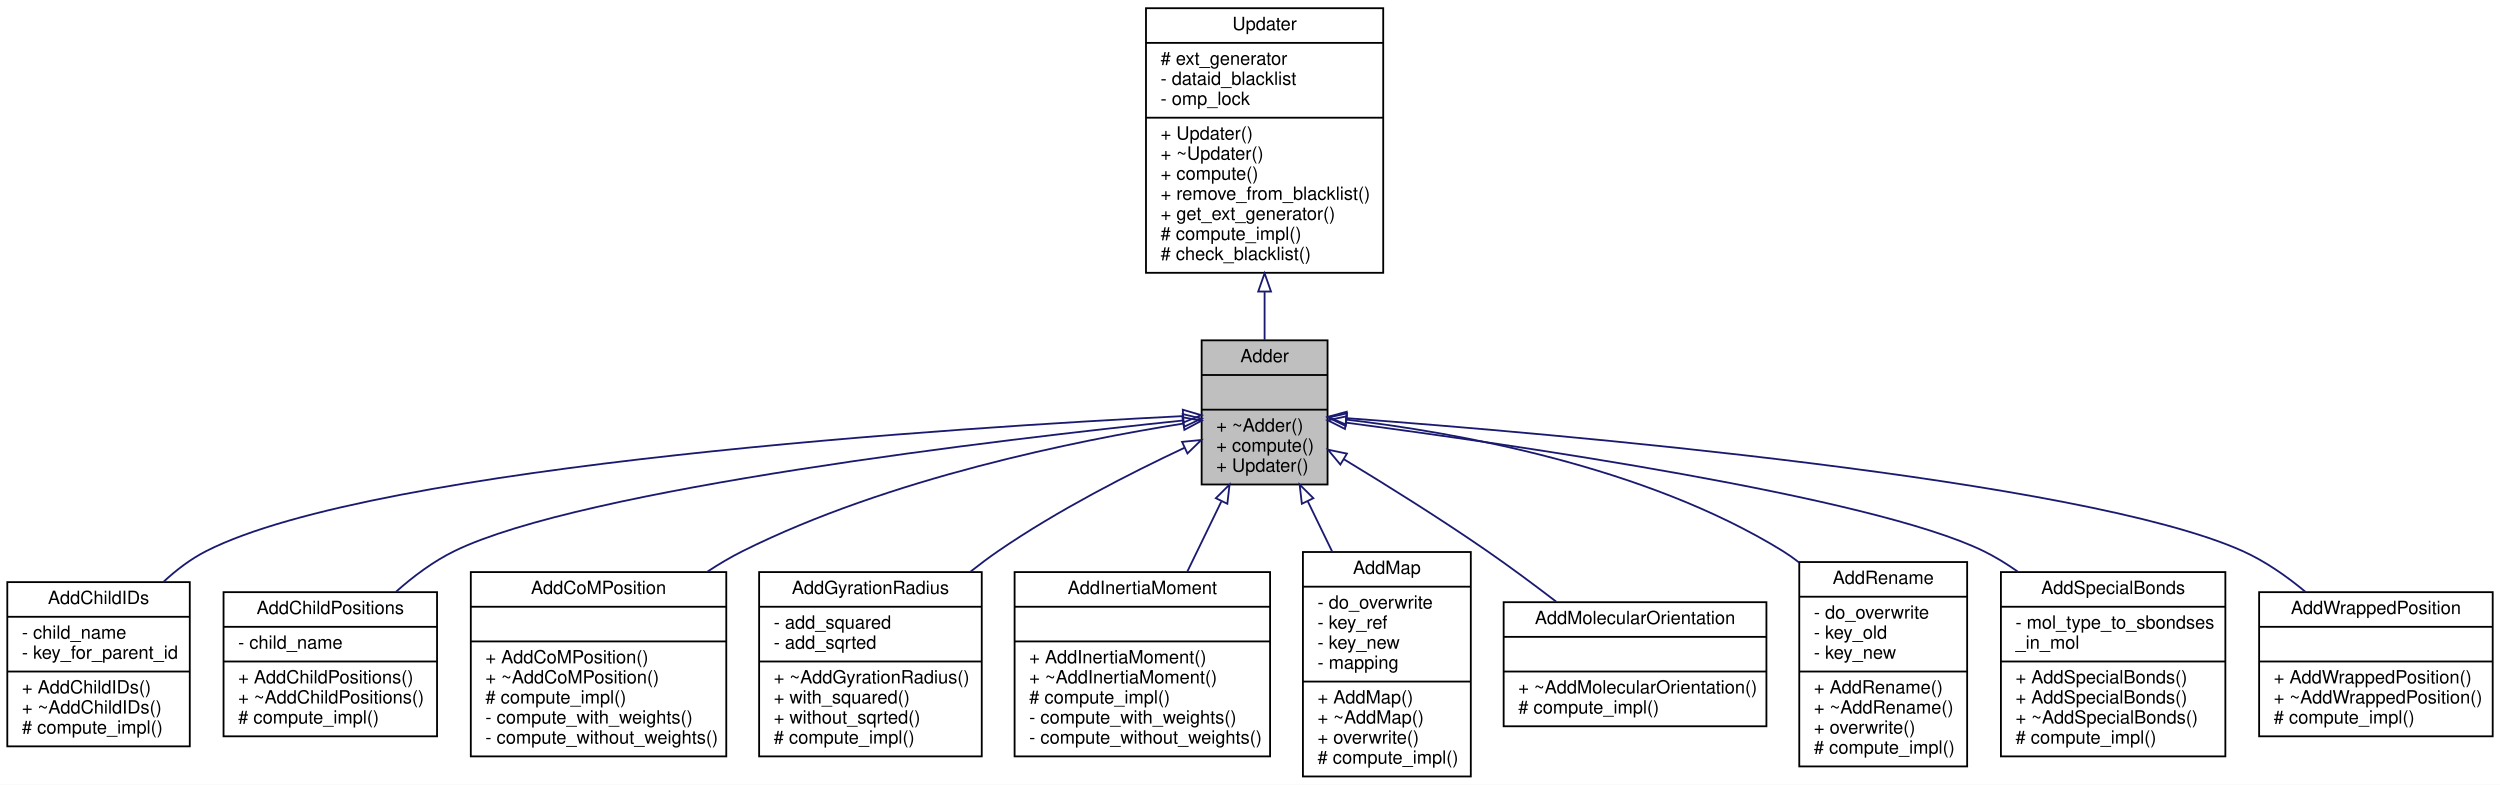
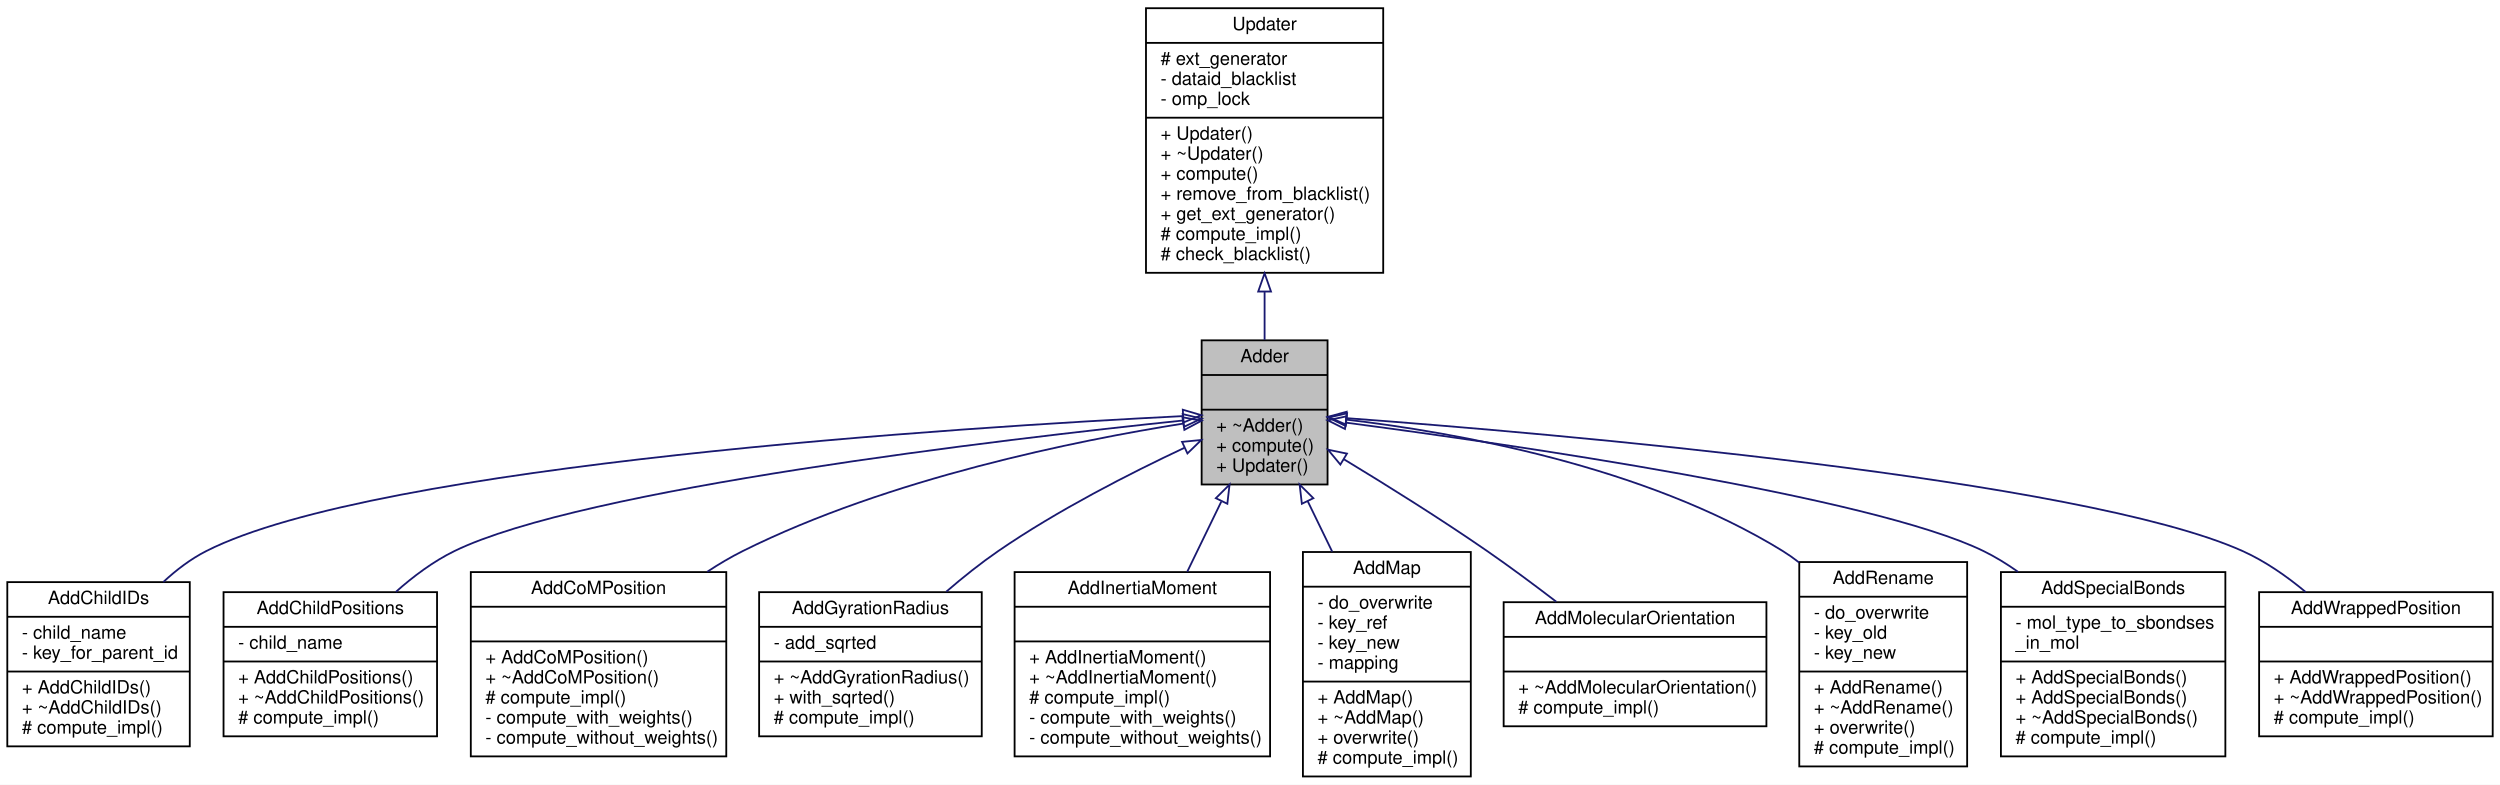
<svg xmlns="http://www.w3.org/2000/svg" xmlns:xlink="http://www.w3.org/1999/xlink" width="1370pt" height="430pt" viewBox="0.00 0.00 1370.00 430.00">
  <g id="graph0" class="graph" transform="scale(1 1) rotate(0) translate(4 426)">
    <polygon fill="#ffffff" stroke="transparent" points="-4,4 -4,-426 1366,-426 1366,4 -4,4" />
    <g id="node1" class="node">
      <polygon fill="#bfbfbf" stroke="#000000" points="654.5,-160.5 654.5,-239.5 723.5,-239.5 723.5,-160.5 654.5,-160.5" />
      <text text-anchor="middle" x="689" y="-227.5" font-family="Helvetica,sans-Serif" font-size="10.00" fill="#000000">Adder</text>
      <polyline fill="none" stroke="#000000" points="654.5,-220.5 723.5,-220.5 " />
      <text text-anchor="middle" x="689" y="-208.5" font-family="Helvetica,sans-Serif" font-size="10.00" fill="#000000"> </text>
      <polyline fill="none" stroke="#000000" points="654.5,-201.5 723.5,-201.5 " />
      <text text-anchor="start" x="662.5" y="-189.5" font-family="Helvetica,sans-Serif" font-size="10.00" fill="#000000">+ ~Adder()</text>
      <text text-anchor="start" x="662.5" y="-178.5" font-family="Helvetica,sans-Serif" font-size="10.00" fill="#000000">+ compute()</text>
      <text text-anchor="start" x="662.5" y="-167.5" font-family="Helvetica,sans-Serif" font-size="10.00" fill="#000000">+ Updater()</text>
    </g>
    <g id="node3" class="node">
      <g id="a_node3">
        <a xlink:href="classAddChildIDs.html" target="_top" xlink:title="AddChildIDs adds id property of a child Element object to a parent Element object. ">
          <polygon fill="#ffffff" stroke="#000000" points="0,-17 0,-107 100,-107 100,-17 0,-17" />
          <text text-anchor="middle" x="50" y="-95" font-family="Helvetica,sans-Serif" font-size="10.00" fill="#000000">AddChildIDs</text>
          <polyline fill="none" stroke="#000000" points="0,-88 100,-88 " />
          <text text-anchor="start" x="8" y="-76" font-family="Helvetica,sans-Serif" font-size="10.00" fill="#000000">- child_name</text>
          <text text-anchor="start" x="8" y="-65" font-family="Helvetica,sans-Serif" font-size="10.00" fill="#000000">- key_for_parent_id</text>
          <polyline fill="none" stroke="#000000" points="0,-58 100,-58 " />
          <text text-anchor="start" x="8" y="-46" font-family="Helvetica,sans-Serif" font-size="10.00" fill="#000000">+ AddChildIDs()</text>
          <text text-anchor="start" x="8" y="-35" font-family="Helvetica,sans-Serif" font-size="10.00" fill="#000000">+ ~AddChildIDs()</text>
          <text text-anchor="start" x="8" y="-24" font-family="Helvetica,sans-Serif" font-size="10.00" fill="#000000"># compute_impl()</text>
        </a>
      </g>
    </g>
    <g id="edge2" class="edge">
      <path fill="none" stroke="#191970" d="M644.11,-197.969C524.849,-191.97 202.812,-171.681 109,-124 100.523,-119.691 92.596,-113.662 85.476,-107.041" />
      <polygon fill="none" stroke="#191970" points="644.182,-201.476 654.342,-198.473 644.527,-194.485 644.182,-201.476" />
    </g>
    <g id="node4" class="node">
      <g id="a_node4">
        <a xlink:href="classAddChildPositions.html" target="_top" xlink:title="AddChildPositions adds relative positions of a child Element object to a parent Element object...">
          <polygon fill="#ffffff" stroke="#000000" points="118.5,-22.5 118.5,-101.5 235.5,-101.5 235.5,-22.5 118.5,-22.5" />
          <text text-anchor="middle" x="177" y="-89.5" font-family="Helvetica,sans-Serif" font-size="10.00" fill="#000000">AddChildPositions</text>
          <polyline fill="none" stroke="#000000" points="118.5,-82.5 235.5,-82.5 " />
          <text text-anchor="start" x="126.5" y="-70.5" font-family="Helvetica,sans-Serif" font-size="10.00" fill="#000000">- child_name</text>
          <polyline fill="none" stroke="#000000" points="118.5,-63.5 235.5,-63.5 " />
          <text text-anchor="start" x="126.5" y="-51.5" font-family="Helvetica,sans-Serif" font-size="10.00" fill="#000000">+ AddChildPositions()</text>
          <text text-anchor="start" x="126.5" y="-40.5" font-family="Helvetica,sans-Serif" font-size="10.00" fill="#000000">+ ~AddChildPositions()</text>
          <text text-anchor="start" x="126.5" y="-29.5" font-family="Helvetica,sans-Serif" font-size="10.00" fill="#000000"># compute_impl()</text>
        </a>
      </g>
    </g>
    <g id="edge3" class="edge">
      <path fill="none" stroke="#191970" d="M644.236,-195.566C546.097,-185.329 315.171,-158.278 245,-124 233.516,-118.39 222.569,-110.232 212.945,-101.666" />
      <polygon fill="none" stroke="#191970" points="644.114,-199.072 654.421,-196.618 644.833,-192.109 644.114,-199.072" />
    </g>
    <g id="node5" class="node">
      <g id="a_node5">
        <a xlink:href="classAddCoMPosition.html" target="_top" xlink:title="AddCoMPosition adds center of mass to an Element object as its unwrapped position. ">
          <polygon fill="#ffffff" stroke="#000000" points="254,-11.5 254,-112.5 394,-112.5 394,-11.5 254,-11.5" />
          <text text-anchor="middle" x="324" y="-100.5" font-family="Helvetica,sans-Serif" font-size="10.00" fill="#000000">AddCoMPosition</text>
          <polyline fill="none" stroke="#000000" points="254,-93.5 394,-93.5 " />
          <text text-anchor="middle" x="324" y="-81.5" font-family="Helvetica,sans-Serif" font-size="10.00" fill="#000000"> </text>
          <polyline fill="none" stroke="#000000" points="254,-74.5 394,-74.5 " />
          <text text-anchor="start" x="262" y="-62.5" font-family="Helvetica,sans-Serif" font-size="10.00" fill="#000000">+ AddCoMPosition()</text>
          <text text-anchor="start" x="262" y="-51.5" font-family="Helvetica,sans-Serif" font-size="10.00" fill="#000000">+ ~AddCoMPosition()</text>
          <text text-anchor="start" x="262" y="-40.5" font-family="Helvetica,sans-Serif" font-size="10.00" fill="#000000"># compute_impl()</text>
          <text text-anchor="start" x="262" y="-29.5" font-family="Helvetica,sans-Serif" font-size="10.00" fill="#000000">- compute_with_weights()</text>
          <text text-anchor="start" x="262" y="-18.5" font-family="Helvetica,sans-Serif" font-size="10.00" fill="#000000">- compute_without_weights()</text>
        </a>
      </g>
    </g>
    <g id="edge4" class="edge">
      <path fill="none" stroke="#191970" d="M644.441,-193.889C586.434,-184.678 483.022,-163.904 403,-124 396.447,-120.732 389.918,-116.868 383.581,-112.691" />
      <polygon fill="none" stroke="#191970" points="643.967,-197.357 654.384,-195.425 645.035,-190.439 643.967,-197.357" />
    </g>
    <g id="node6" class="node">
      <g id="a_node6">
        <a xlink:href="classAddGyrationRadius.html" target="_top" xlink:title="AddGyrationRadius adds gyration radius to an Element object. ">
-           <polygon fill="#ffffff" stroke="#000000" points="412,-11.5 412,-112.5 534,-112.5 534,-11.5 412,-11.5" />
-           <text text-anchor="middle" x="473" y="-100.5" font-family="Helvetica,sans-Serif" font-size="10.00" fill="#000000">AddGyrationRadius</text>
-           <polyline fill="none" stroke="#000000" points="412,-93.5 534,-93.5 " />
-           <text text-anchor="start" x="420" y="-81.5" font-family="Helvetica,sans-Serif" font-size="10.00" fill="#000000">- add_squared</text>
+           <polygon fill="#ffffff" stroke="#000000" points="412,-22.5 412,-101.5 534,-101.5 534,-22.5 412,-22.5" />
+           <text text-anchor="middle" x="473" y="-89.5" font-family="Helvetica,sans-Serif" font-size="10.00" fill="#000000">AddGyrationRadius</text>
+           <polyline fill="none" stroke="#000000" points="412,-82.5 534,-82.5 " />
          <text text-anchor="start" x="420" y="-70.5" font-family="Helvetica,sans-Serif" font-size="10.00" fill="#000000">- add_sqrted</text>
          <polyline fill="none" stroke="#000000" points="412,-63.5 534,-63.5 " />
          <text text-anchor="start" x="420" y="-51.5" font-family="Helvetica,sans-Serif" font-size="10.00" fill="#000000">+ ~AddGyrationRadius()</text>
-           <text text-anchor="start" x="420" y="-40.5" font-family="Helvetica,sans-Serif" font-size="10.00" fill="#000000">+ with_squared()</text>
-           <text text-anchor="start" x="420" y="-29.5" font-family="Helvetica,sans-Serif" font-size="10.00" fill="#000000">+ without_sqrted()</text>
-           <text text-anchor="start" x="420" y="-18.5" font-family="Helvetica,sans-Serif" font-size="10.00" fill="#000000"># compute_impl()</text>
+           <text text-anchor="start" x="420" y="-40.5" font-family="Helvetica,sans-Serif" font-size="10.00" fill="#000000">+ with_sqrted()</text>
+           <text text-anchor="start" x="420" y="-29.5" font-family="Helvetica,sans-Serif" font-size="10.00" fill="#000000"># compute_impl()</text>
        </a>
      </g>
    </g>
    <g id="edge5" class="edge">
-       <path fill="none" stroke="#191970" d="M644.993,-180.567C615.154,-166.568 575.401,-146.281 543,-124 537.917,-120.504 532.801,-116.681 527.773,-112.703" />
+       <path fill="none" stroke="#191970" d="M644.993,-180.567C615.154,-166.568 575.401,-146.281 543,-124 533.369,-117.377 523.618,-109.575 514.577,-101.781" />
      <polygon fill="none" stroke="#191970" points="643.766,-183.856 654.311,-184.885 646.71,-177.505 643.766,-183.856" />
    </g>
    <g id="node7" class="node">
      <g id="a_node7">
        <a xlink:href="classAddInertiaMoment.html" target="_top" xlink:title="AddInertiaMoment adds inertia moment to an Element object. ">
          <polygon fill="#ffffff" stroke="#000000" points="552,-11.5 552,-112.5 692,-112.5 692,-11.5 552,-11.5" />
          <text text-anchor="middle" x="622" y="-100.5" font-family="Helvetica,sans-Serif" font-size="10.00" fill="#000000">AddInertiaMoment</text>
          <polyline fill="none" stroke="#000000" points="552,-93.5 692,-93.5 " />
          <text text-anchor="middle" x="622" y="-81.5" font-family="Helvetica,sans-Serif" font-size="10.00" fill="#000000"> </text>
          <polyline fill="none" stroke="#000000" points="552,-74.5 692,-74.5 " />
          <text text-anchor="start" x="560" y="-62.5" font-family="Helvetica,sans-Serif" font-size="10.00" fill="#000000">+ AddInertiaMoment()</text>
          <text text-anchor="start" x="560" y="-51.5" font-family="Helvetica,sans-Serif" font-size="10.00" fill="#000000">+ ~AddInertiaMoment()</text>
          <text text-anchor="start" x="560" y="-40.5" font-family="Helvetica,sans-Serif" font-size="10.00" fill="#000000"># compute_impl()</text>
          <text text-anchor="start" x="560" y="-29.5" font-family="Helvetica,sans-Serif" font-size="10.00" fill="#000000">- compute_with_weights()</text>
          <text text-anchor="start" x="560" y="-18.5" font-family="Helvetica,sans-Serif" font-size="10.00" fill="#000000">- compute_without_weights()</text>
        </a>
      </g>
    </g>
    <g id="edge6" class="edge">
      <path fill="none" stroke="#191970" d="M665.273,-151.13C659.215,-138.651 652.689,-125.21 646.588,-112.644" />
      <polygon fill="none" stroke="#191970" points="662.284,-152.988 669.801,-160.455 668.581,-149.93 662.284,-152.988" />
    </g>
    <g id="node8" class="node">
      <g id="a_node8">
        <a xlink:href="classAddMap.html" target="_top" xlink:title="AddMap adds a new property by mapping from an existing property. ">
          <polygon fill="#ffffff" stroke="#000000" points="710,-.5 710,-123.5 802,-123.5 802,-.5 710,-.5" />
          <text text-anchor="middle" x="756" y="-111.5" font-family="Helvetica,sans-Serif" font-size="10.00" fill="#000000">AddMap</text>
          <polyline fill="none" stroke="#000000" points="710,-104.5 802,-104.5 " />
          <text text-anchor="start" x="718" y="-92.5" font-family="Helvetica,sans-Serif" font-size="10.00" fill="#000000">- do_overwrite</text>
          <text text-anchor="start" x="718" y="-81.5" font-family="Helvetica,sans-Serif" font-size="10.00" fill="#000000">- key_ref</text>
          <text text-anchor="start" x="718" y="-70.5" font-family="Helvetica,sans-Serif" font-size="10.00" fill="#000000">- key_new</text>
          <text text-anchor="start" x="718" y="-59.5" font-family="Helvetica,sans-Serif" font-size="10.00" fill="#000000">- mapping</text>
          <polyline fill="none" stroke="#000000" points="710,-52.5 802,-52.5 " />
          <text text-anchor="start" x="718" y="-40.5" font-family="Helvetica,sans-Serif" font-size="10.00" fill="#000000">+ AddMap()</text>
          <text text-anchor="start" x="718" y="-29.5" font-family="Helvetica,sans-Serif" font-size="10.00" fill="#000000">+ ~AddMap()</text>
          <text text-anchor="start" x="718" y="-18.5" font-family="Helvetica,sans-Serif" font-size="10.00" fill="#000000">+ overwrite()</text>
          <text text-anchor="start" x="718" y="-7.5" font-family="Helvetica,sans-Serif" font-size="10.00" fill="#000000"># compute_impl()</text>
        </a>
      </g>
    </g>
    <g id="edge7" class="edge">
      <path fill="none" stroke="#191970" d="M712.622,-151.346C716.963,-142.404 721.548,-132.962 726.046,-123.697" />
      <polygon fill="none" stroke="#191970" points="709.419,-149.93 708.199,-160.455 715.716,-152.988 709.419,-149.93" />
    </g>
    <g id="node9" class="node">
      <g id="a_node9">
        <a xlink:href="classAddMolecularOrientation.html" target="_top" xlink:title="AddMolecularOrientation adds molecular orientation (order parameter) to an Element object...">
          <polygon fill="#ffffff" stroke="#000000" points="820,-28 820,-96 964,-96 964,-28 820,-28" />
          <text text-anchor="middle" x="892" y="-84" font-family="Helvetica,sans-Serif" font-size="10.00" fill="#000000">AddMolecularOrientation</text>
          <polyline fill="none" stroke="#000000" points="820,-77 964,-77 " />
          <text text-anchor="middle" x="892" y="-65" font-family="Helvetica,sans-Serif" font-size="10.00" fill="#000000"> </text>
          <polyline fill="none" stroke="#000000" points="820,-58 964,-58 " />
          <text text-anchor="start" x="828" y="-46" font-family="Helvetica,sans-Serif" font-size="10.00" fill="#000000">+ ~AddMolecularOrientation()</text>
          <text text-anchor="start" x="828" y="-35" font-family="Helvetica,sans-Serif" font-size="10.00" fill="#000000"># compute_impl()</text>
        </a>
      </g>
    </g>
    <g id="edge8" class="edge">
      <path fill="none" stroke="#191970" d="M732.481,-174.31C756.067,-160.028 785.524,-141.625 811,-124 823.525,-115.335 836.776,-105.495 848.851,-96.247" />
      <polygon fill="none" stroke="#191970" points="730.509,-171.412 723.75,-179.571 734.121,-177.408 730.509,-171.412" />
    </g>
    <g id="node10" class="node">
      <g id="a_node10">
        <a xlink:href="classAddRename.html" target="_top" xlink:title="AddRename renames an existing property. ">
          <polygon fill="#ffffff" stroke="#000000" points="982,-6 982,-118 1074,-118 1074,-6 982,-6" />
          <text text-anchor="middle" x="1028" y="-106" font-family="Helvetica,sans-Serif" font-size="10.00" fill="#000000">AddRename</text>
          <polyline fill="none" stroke="#000000" points="982,-99 1074,-99 " />
          <text text-anchor="start" x="990" y="-87" font-family="Helvetica,sans-Serif" font-size="10.00" fill="#000000">- do_overwrite</text>
          <text text-anchor="start" x="990" y="-76" font-family="Helvetica,sans-Serif" font-size="10.00" fill="#000000">- key_old</text>
          <text text-anchor="start" x="990" y="-65" font-family="Helvetica,sans-Serif" font-size="10.00" fill="#000000">- key_new</text>
          <polyline fill="none" stroke="#000000" points="982,-58 1074,-58 " />
          <text text-anchor="start" x="990" y="-46" font-family="Helvetica,sans-Serif" font-size="10.00" fill="#000000">+ AddRename()</text>
          <text text-anchor="start" x="990" y="-35" font-family="Helvetica,sans-Serif" font-size="10.00" fill="#000000">+ ~AddRename()</text>
          <text text-anchor="start" x="990" y="-24" font-family="Helvetica,sans-Serif" font-size="10.00" fill="#000000">+ overwrite()</text>
          <text text-anchor="start" x="990" y="-13" font-family="Helvetica,sans-Serif" font-size="10.00" fill="#000000"># compute_impl()</text>
        </a>
      </g>
    </g>
    <g id="edge9" class="edge">
      <path fill="none" stroke="#191970" d="M733.963,-196.03C792.77,-189.118 897.215,-170.811 973,-124 976.06,-122.11 979.048,-119.997 981.947,-117.724" />
      <polygon fill="none" stroke="#191970" points="733.43,-192.568 723.88,-197.156 734.207,-199.525 733.43,-192.568" />
    </g>
    <g id="node11" class="node">
      <g id="a_node11">
        <a xlink:href="classAddSpecialBonds.html" target="_top" xlink:title="AddSpecialBonds adds special bonds. ">
          <polygon fill="#ffffff" stroke="#000000" points="1092.5,-11.5 1092.5,-112.5 1215.5,-112.5 1215.5,-11.5 1092.5,-11.5" />
          <text text-anchor="middle" x="1154" y="-100.5" font-family="Helvetica,sans-Serif" font-size="10.00" fill="#000000">AddSpecialBonds</text>
          <polyline fill="none" stroke="#000000" points="1092.5,-93.5 1215.5,-93.5 " />
          <text text-anchor="start" x="1100.5" y="-81.5" font-family="Helvetica,sans-Serif" font-size="10.00" fill="#000000">- mol_type_to_sbondses</text>
          <text text-anchor="start" x="1100.5" y="-70.5" font-family="Helvetica,sans-Serif" font-size="10.00" fill="#000000">_in_mol</text>
          <polyline fill="none" stroke="#000000" points="1092.5,-63.5 1215.5,-63.5 " />
          <text text-anchor="start" x="1100.5" y="-51.5" font-family="Helvetica,sans-Serif" font-size="10.00" fill="#000000">+ AddSpecialBonds()</text>
          <text text-anchor="start" x="1100.5" y="-40.5" font-family="Helvetica,sans-Serif" font-size="10.00" fill="#000000">+ AddSpecialBonds()</text>
          <text text-anchor="start" x="1100.5" y="-29.5" font-family="Helvetica,sans-Serif" font-size="10.00" fill="#000000">+ ~AddSpecialBonds()</text>
          <text text-anchor="start" x="1100.5" y="-18.5" font-family="Helvetica,sans-Serif" font-size="10.00" fill="#000000"># compute_impl()</text>
        </a>
      </g>
    </g>
    <g id="edge10" class="edge">
      <path fill="none" stroke="#191970" d="M733.688,-194.367C823.307,-182.587 1021.654,-153.951 1083,-124 1089.47,-120.841 1095.814,-116.936 1101.883,-112.635" />
      <polygon fill="none" stroke="#191970" points="733.033,-190.922 723.569,-195.686 733.938,-197.864 733.033,-190.922" />
    </g>
    <g id="node12" class="node">
      <g id="a_node12">
        <a xlink:href="classAddWrappedPosition.html" target="_top" xlink:title="AddWrappedPosition adds wrapped positions of an Element object. ">
          <polygon fill="#ffffff" stroke="#000000" points="1234,-22.5 1234,-101.5 1362,-101.5 1362,-22.5 1234,-22.5" />
          <text text-anchor="middle" x="1298" y="-89.5" font-family="Helvetica,sans-Serif" font-size="10.00" fill="#000000">AddWrappedPosition</text>
          <polyline fill="none" stroke="#000000" points="1234,-82.5 1362,-82.5 " />
          <text text-anchor="middle" x="1298" y="-70.5" font-family="Helvetica,sans-Serif" font-size="10.00" fill="#000000"> </text>
          <polyline fill="none" stroke="#000000" points="1234,-63.5 1362,-63.5 " />
          <text text-anchor="start" x="1242" y="-51.5" font-family="Helvetica,sans-Serif" font-size="10.00" fill="#000000">+ AddWrappedPosition()</text>
          <text text-anchor="start" x="1242" y="-40.5" font-family="Helvetica,sans-Serif" font-size="10.00" fill="#000000">+ ~AddWrappedPosition()</text>
          <text text-anchor="start" x="1242" y="-29.5" font-family="Helvetica,sans-Serif" font-size="10.00" fill="#000000"># compute_impl()</text>
        </a>
      </g>
    </g>
    <g id="edge11" class="edge">
      <path fill="none" stroke="#191970" d="M733.721,-196.868C846.005,-188.497 1137.092,-163.518 1225,-124 1237.284,-118.478 1249.103,-110.243 1259.521,-101.565" />
      <polygon fill="none" stroke="#191970" points="733.455,-193.378 723.74,-197.603 733.97,-200.359 733.455,-193.378" />
    </g>
    <g id="node2" class="node">
      <g id="a_node2">
        <a xlink:href="classUpdater.html" target="_top" xlink:title="Updater is an abstract class to update data held by an Element object. ">
          <polygon fill="#ffffff" stroke="#000000" points="624,-276.5 624,-421.5 754,-421.5 754,-276.5 624,-276.5" />
          <text text-anchor="middle" x="689" y="-409.5" font-family="Helvetica,sans-Serif" font-size="10.00" fill="#000000">Updater</text>
          <polyline fill="none" stroke="#000000" points="624,-402.5 754,-402.5 " />
          <text text-anchor="start" x="632" y="-390.5" font-family="Helvetica,sans-Serif" font-size="10.00" fill="#000000"># ext_generator</text>
          <text text-anchor="start" x="632" y="-379.5" font-family="Helvetica,sans-Serif" font-size="10.00" fill="#000000">- dataid_blacklist</text>
          <text text-anchor="start" x="632" y="-368.5" font-family="Helvetica,sans-Serif" font-size="10.00" fill="#000000">- omp_lock</text>
          <polyline fill="none" stroke="#000000" points="624,-361.5 754,-361.5 " />
          <text text-anchor="start" x="632" y="-349.5" font-family="Helvetica,sans-Serif" font-size="10.00" fill="#000000">+ Updater()</text>
          <text text-anchor="start" x="632" y="-338.5" font-family="Helvetica,sans-Serif" font-size="10.00" fill="#000000">+ ~Updater()</text>
          <text text-anchor="start" x="632" y="-327.5" font-family="Helvetica,sans-Serif" font-size="10.00" fill="#000000">+ compute()</text>
          <text text-anchor="start" x="632" y="-316.5" font-family="Helvetica,sans-Serif" font-size="10.00" fill="#000000">+ remove_from_blacklist()</text>
          <text text-anchor="start" x="632" y="-305.5" font-family="Helvetica,sans-Serif" font-size="10.00" fill="#000000">+ get_ext_generator()</text>
          <text text-anchor="start" x="632" y="-294.5" font-family="Helvetica,sans-Serif" font-size="10.00" fill="#000000"># compute_impl()</text>
          <text text-anchor="start" x="632" y="-283.5" font-family="Helvetica,sans-Serif" font-size="10.00" fill="#000000"># check_blacklist()</text>
        </a>
      </g>
    </g>
    <g id="edge1" class="edge">
      <path fill="none" stroke="#191970" d="M689,-265.959C689,-256.885 689,-247.983 689,-239.801" />
      <polygon fill="none" stroke="#191970" points="685.5,-266.246 689,-276.246 692.5,-266.246 685.5,-266.246" />
    </g>
  </g>
</svg>
